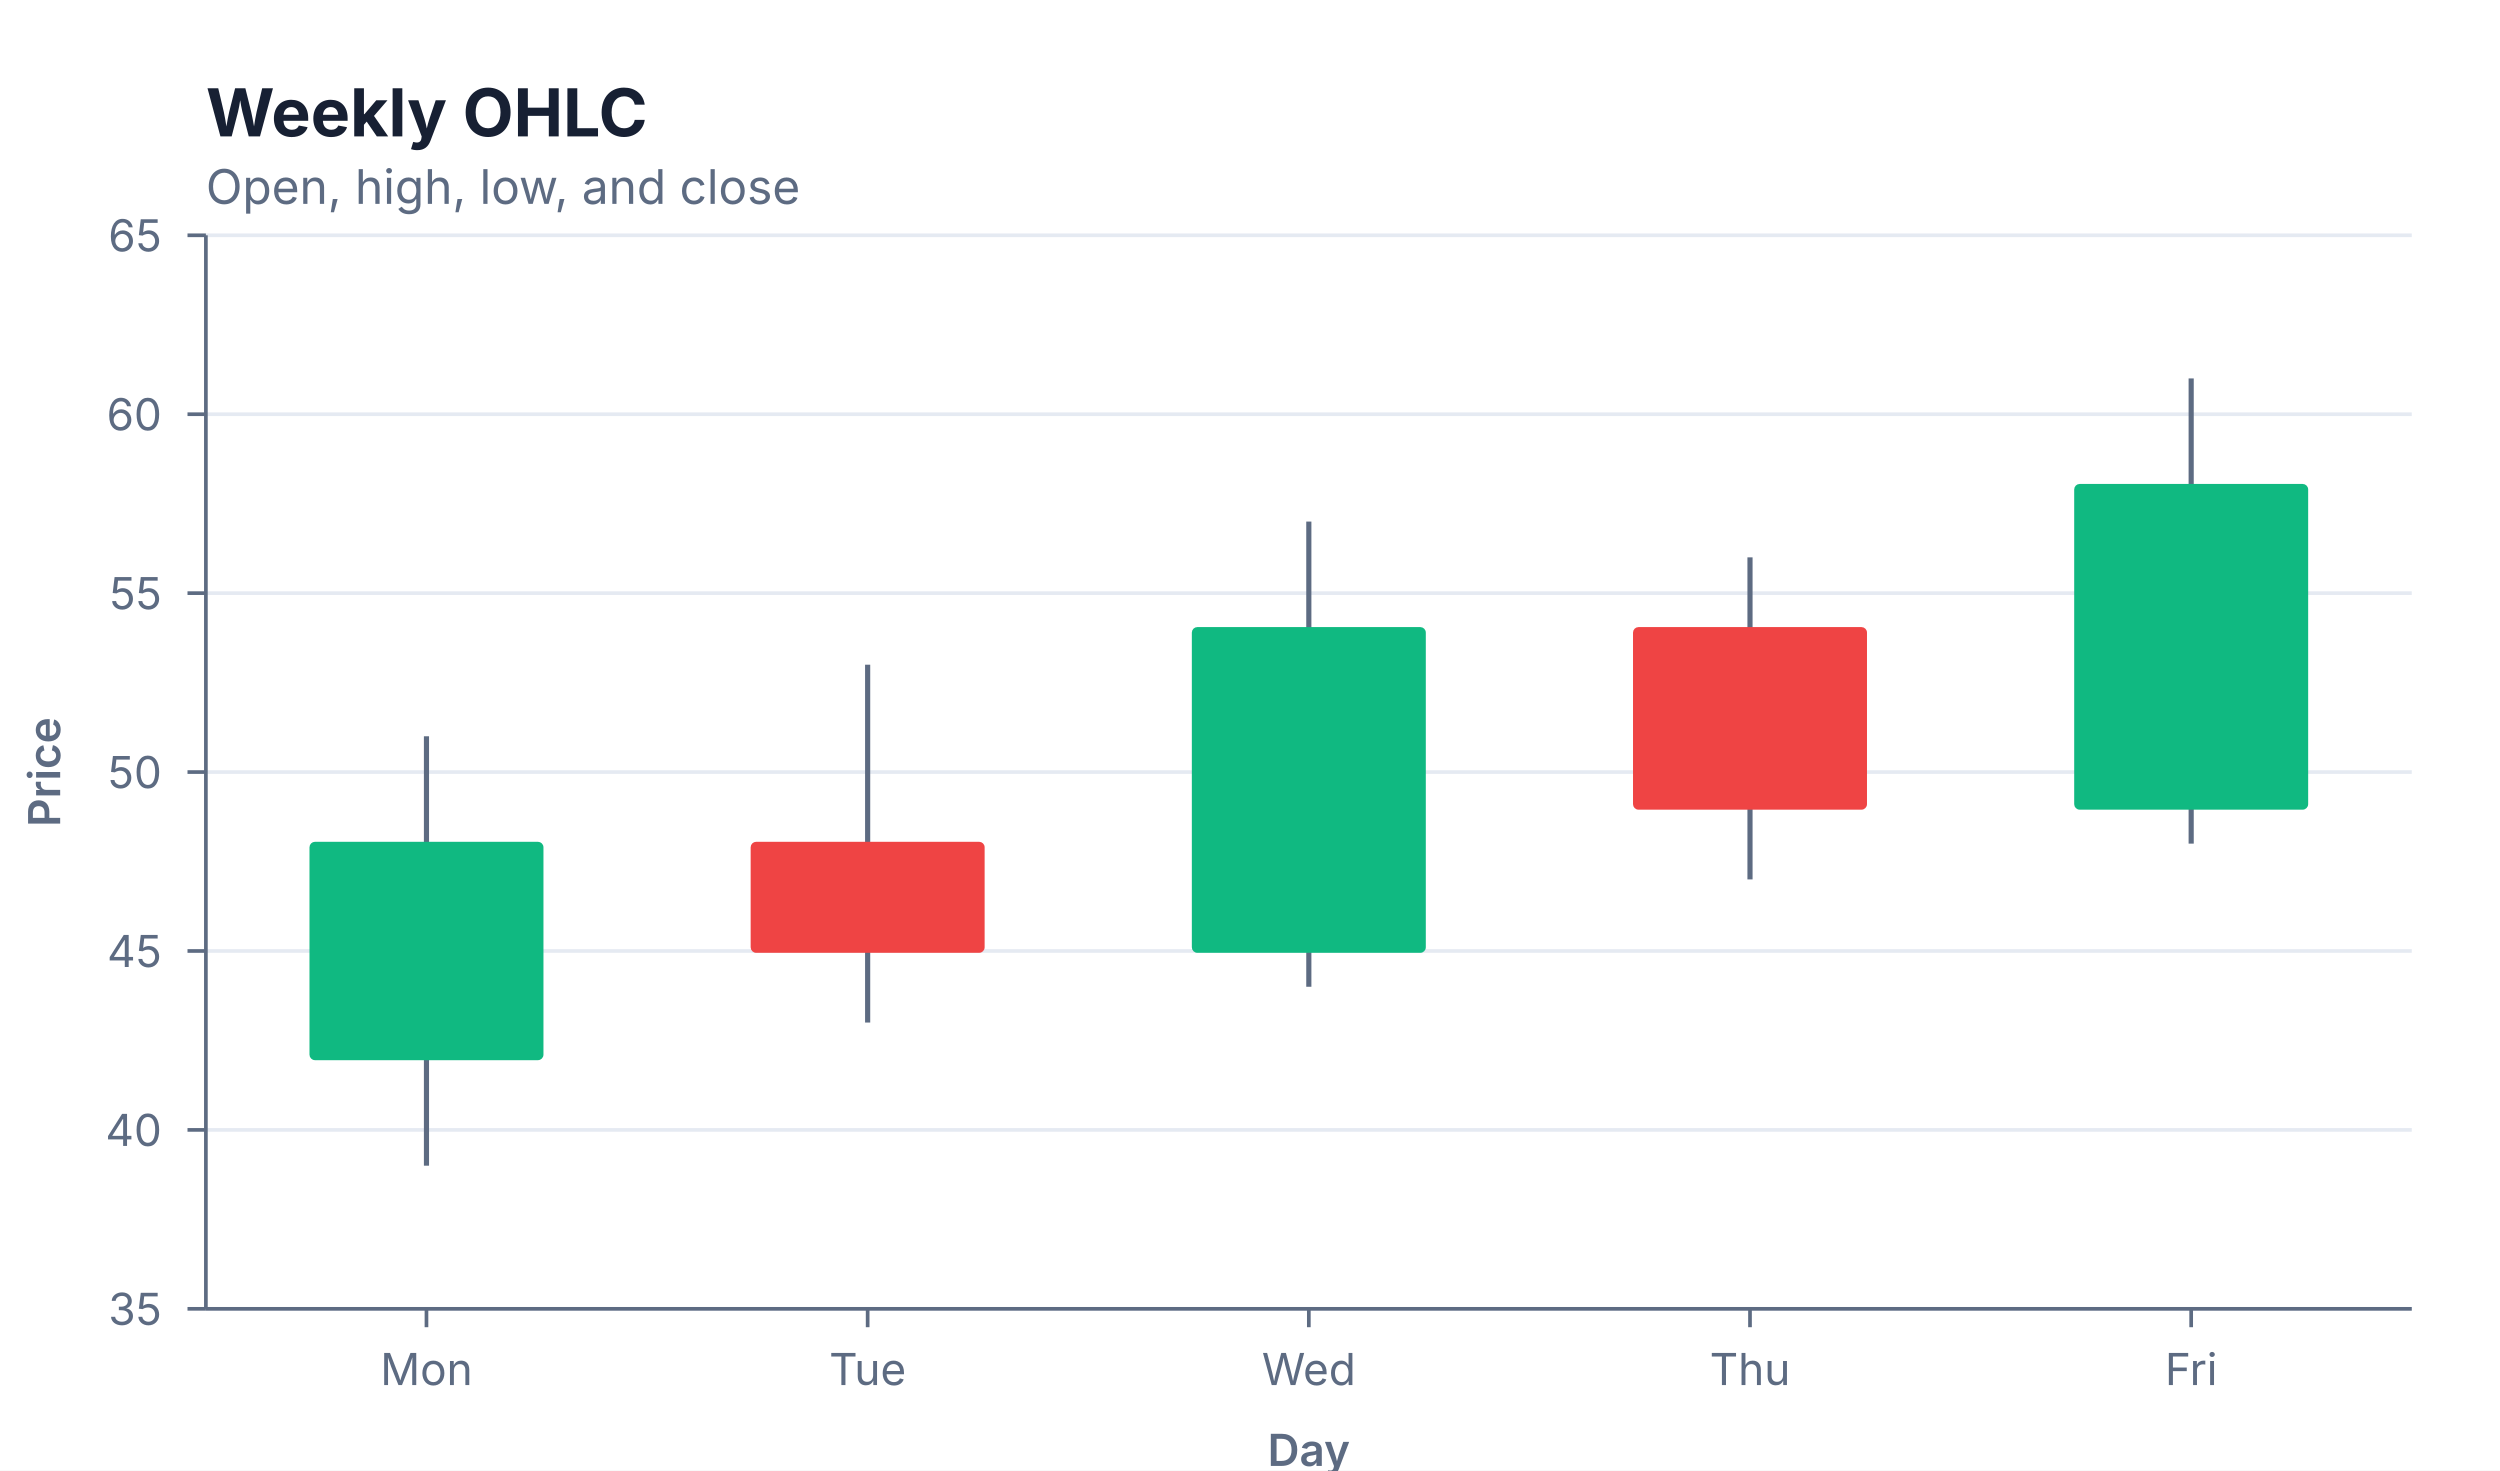
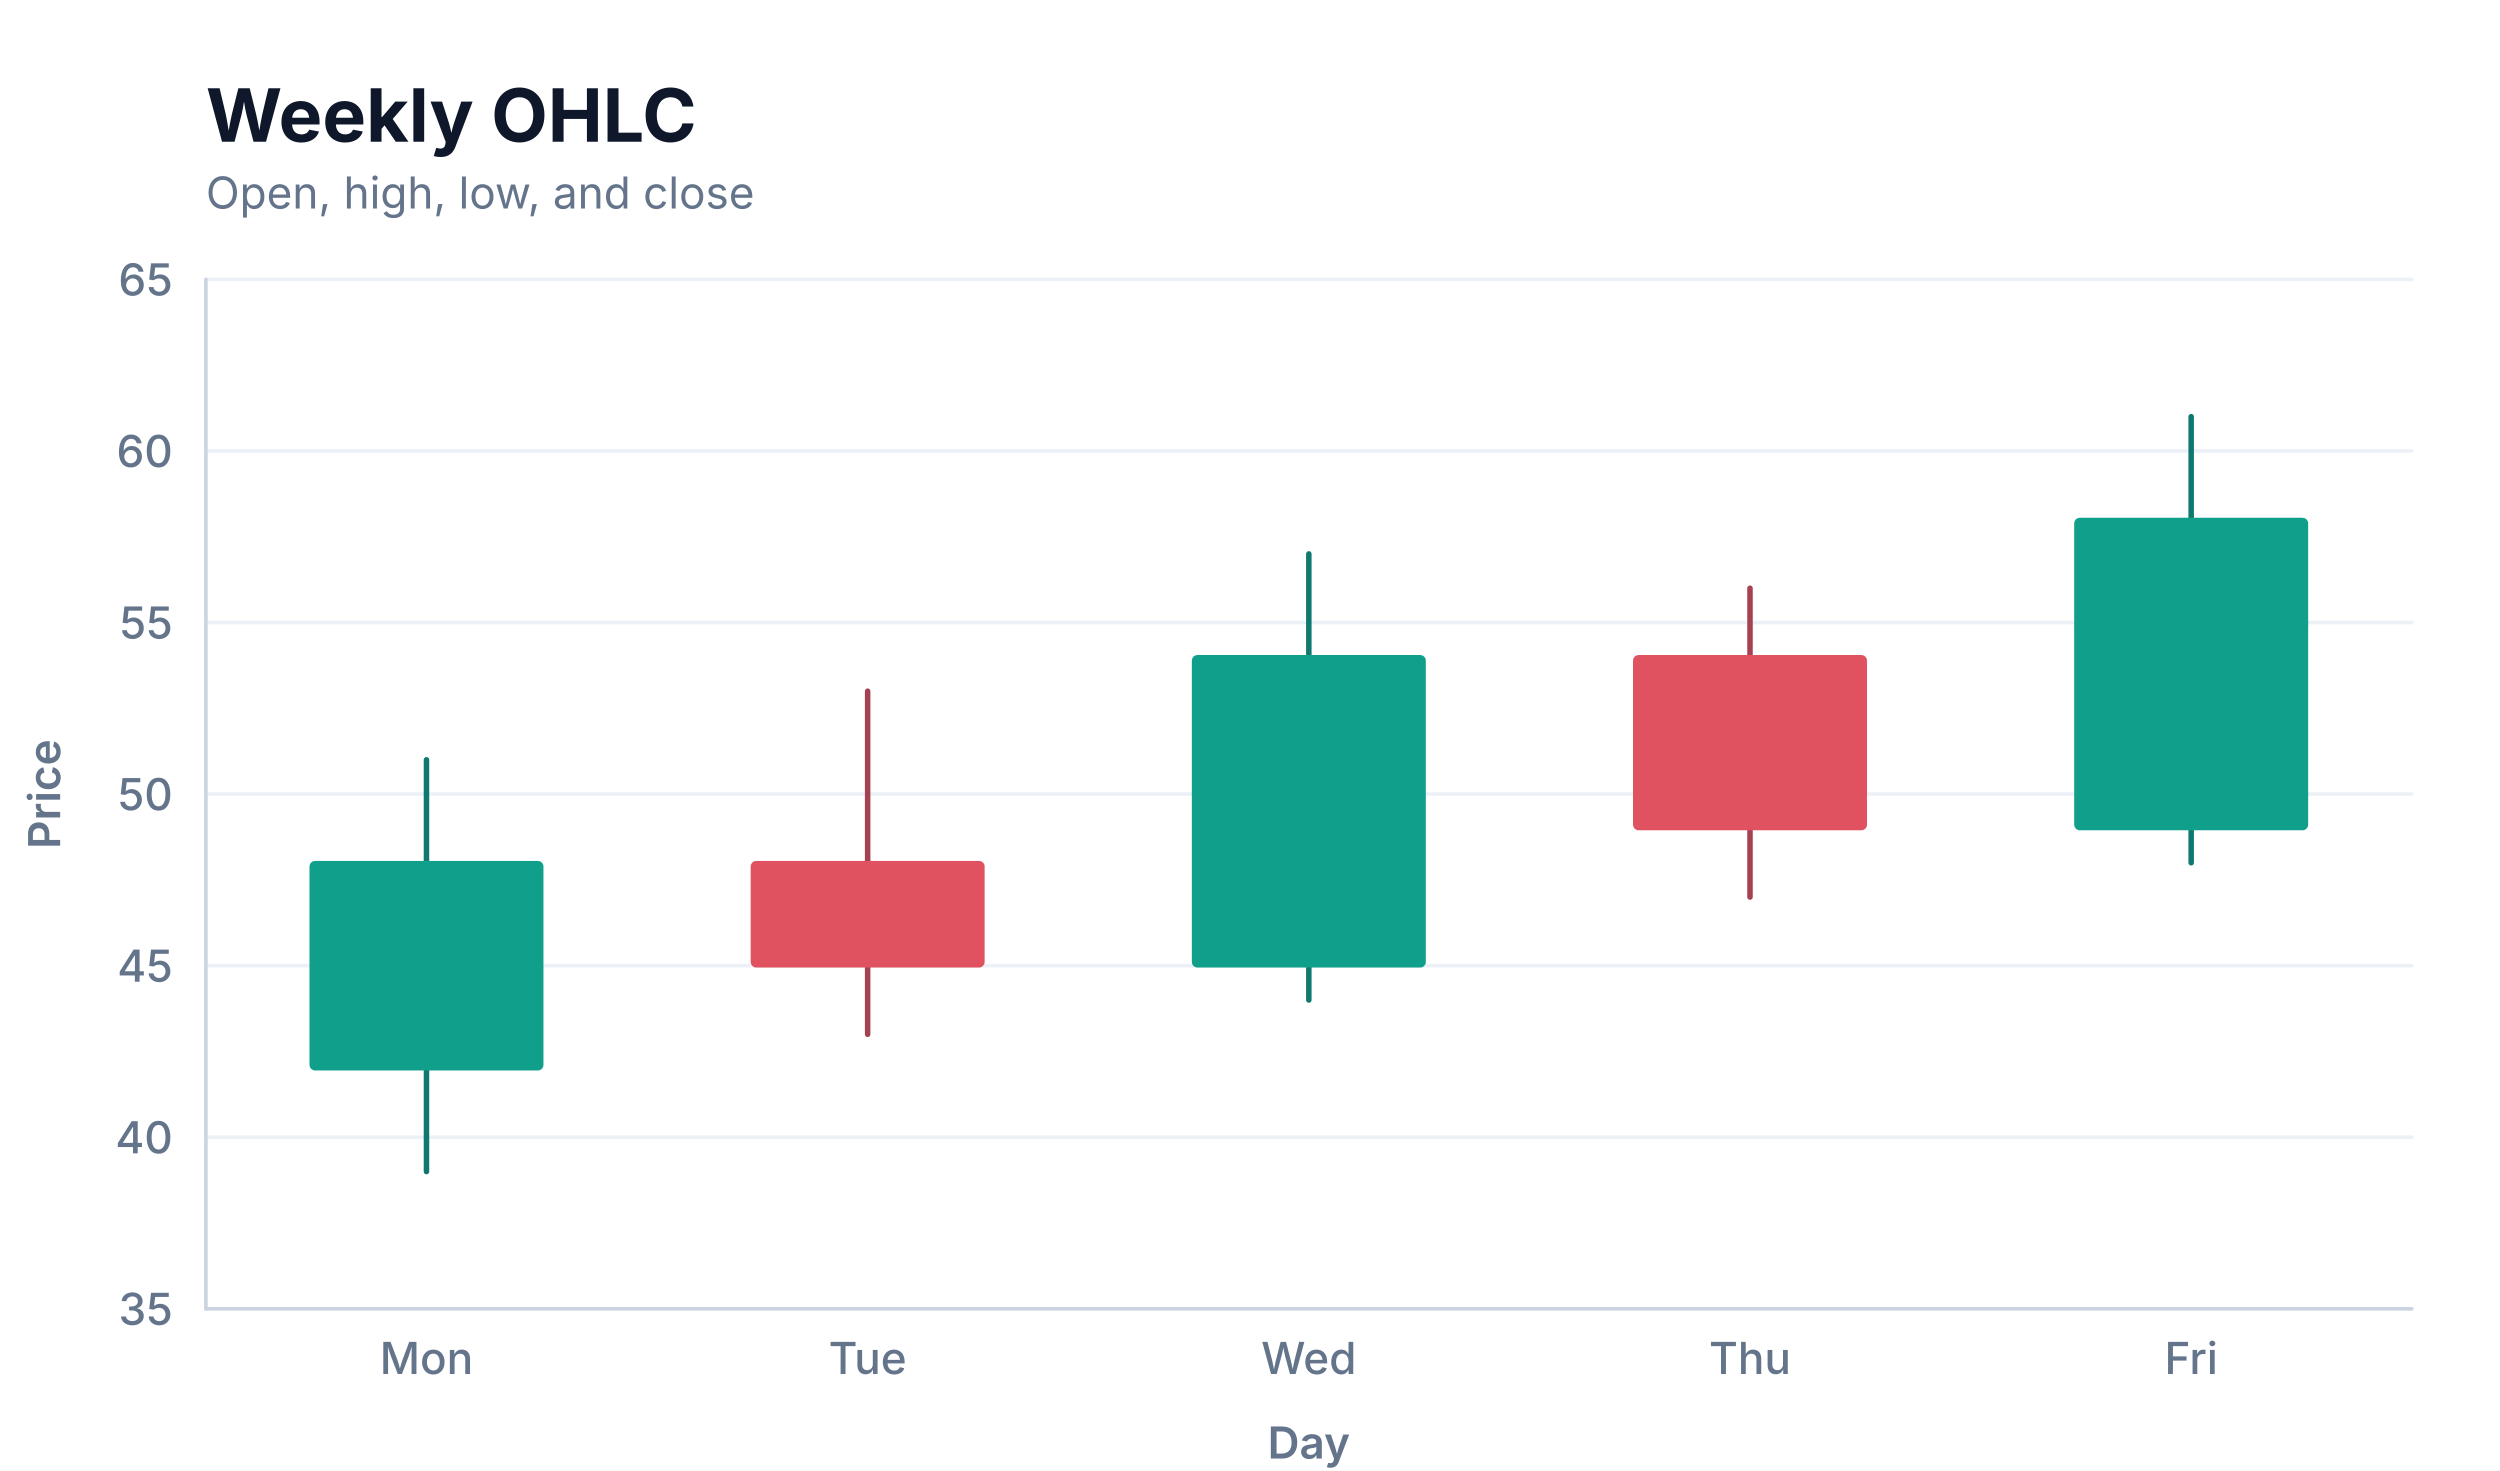
<svg xmlns="http://www.w3.org/2000/svg" width="680" height="400" viewBox="0 0 680 400" role="img" aria-labelledby="title description">
  <defs>
    <clipPath id="clip-1">
-       <rect x="56" y="64" width="600" height="292" />
+       <rect x="56" y="76" width="600" height="280" />
    </clipPath>
  </defs>
  <rect width="100%" height="100%" fill="#ffffff" />
  <g data-scene-node="scene:root">
-     <line data-scene-node="axis-y:grid:0" x1="56" y1="356" x2="656" y2="356" fill="none" stroke="#e5eaf2" stroke-width="1" />
-     <line data-scene-node="axis-y:grid:1" x1="56" y1="307.333" x2="656" y2="307.333" fill="none" stroke="#e5eaf2" stroke-width="1" />
-     <line data-scene-node="axis-y:grid:2" x1="56" y1="258.667" x2="656" y2="258.667" fill="none" stroke="#e5eaf2" stroke-width="1" />
-     <line data-scene-node="axis-y:grid:3" x1="56" y1="210" x2="656" y2="210" fill="none" stroke="#e5eaf2" stroke-width="1" />
-     <line data-scene-node="axis-y:grid:4" x1="56" y1="161.333" x2="656" y2="161.333" fill="none" stroke="#e5eaf2" stroke-width="1" />
-     <line data-scene-node="axis-y:grid:5" x1="56" y1="112.667" x2="656" y2="112.667" fill="none" stroke="#e5eaf2" stroke-width="1" />
-     <line data-scene-node="axis-y:grid:6" x1="56" y1="64" x2="656" y2="64" fill="none" stroke="#e5eaf2" stroke-width="1" />
+     <line data-scene-node="axis-y:grid:1" opacity="0.82" x1="56" y1="309.333" x2="656" y2="309.333" fill="none" stroke="#e8eef6" stroke-width="1" stroke-linecap="round" />
+     <line data-scene-node="axis-y:grid:2" opacity="0.82" x1="56" y1="262.667" x2="656" y2="262.667" fill="none" stroke="#e8eef6" stroke-width="1" stroke-linecap="round" />
+     <line data-scene-node="axis-y:grid:3" opacity="0.82" x1="56" y1="216" x2="656" y2="216" fill="none" stroke="#e8eef6" stroke-width="1" stroke-linecap="round" />
+     <line data-scene-node="axis-y:grid:4" opacity="0.82" x1="56" y1="169.333" x2="656" y2="169.333" fill="none" stroke="#e8eef6" stroke-width="1" stroke-linecap="round" />
+     <line data-scene-node="axis-y:grid:5" opacity="0.82" x1="56" y1="122.667" x2="656" y2="122.667" fill="none" stroke="#e8eef6" stroke-width="1" stroke-linecap="round" />
+     <line data-scene-node="axis-y:grid:6" opacity="0.82" x1="56" y1="76" x2="656" y2="76" fill="none" stroke="#e8eef6" stroke-width="1" stroke-linecap="round" />
    <g data-scene-node="layer-0:group" clip-path="url(#clip-1)">
-       <line data-scene-node="layer-0:wick:0" x1="116" y1="200.267" x2="116" y2="317.067" fill="none" stroke="#5d6b82" stroke-width="1.4" />
-       <line data-scene-node="layer-0:wick:1" x1="236" y1="180.8" x2="236" y2="278.133" fill="none" stroke="#5d6b82" stroke-width="1.4" />
-       <line data-scene-node="layer-0:wick:2" x1="356" y1="141.867" x2="356" y2="268.4" fill="none" stroke="#5d6b82" stroke-width="1.4" />
-       <line data-scene-node="layer-0:wick:3" x1="476" y1="151.6" x2="476" y2="239.2" fill="none" stroke="#5d6b82" stroke-width="1.4" />
-       <line data-scene-node="layer-0:wick:4" x1="596" y1="102.933" x2="596" y2="229.467" fill="none" stroke="#5d6b82" stroke-width="1.4" />
-       <rect data-scene-node="layer-0:body:0" x="84.68" y="229.467" width="62.64" height="58.4" rx="1" fill="#10b981" stroke="#10b981" stroke-width="1" />
-       <rect data-scene-node="layer-0:body:1" x="204.68" y="229.467" width="62.64" height="29.2" rx="1" fill="#ef4444" stroke="#ef4444" stroke-width="1" />
-       <rect data-scene-node="layer-0:body:2" x="324.68" y="171.067" width="62.64" height="87.6" rx="1" fill="#10b981" stroke="#10b981" stroke-width="1" />
-       <rect data-scene-node="layer-0:body:3" x="444.68" y="171.067" width="62.64" height="48.667" rx="1" fill="#ef4444" stroke="#ef4444" stroke-width="1" />
-       <rect data-scene-node="layer-0:body:4" x="564.68" y="132.133" width="62.64" height="87.6" rx="1" fill="#10b981" stroke="#10b981" stroke-width="1" />
+       <line data-scene-node="layer-0:wick:0" x1="116" y1="206.667" x2="116" y2="318.667" fill="none" stroke="#0f796f" stroke-width="1.5" stroke-linecap="round" />
+       <line data-scene-node="layer-0:wick:1" x1="236" y1="188" x2="236" y2="281.333" fill="none" stroke="#a54151" stroke-width="1.5" stroke-linecap="round" />
+       <line data-scene-node="layer-0:wick:2" x1="356" y1="150.667" x2="356" y2="272" fill="none" stroke="#0f796f" stroke-width="1.5" stroke-linecap="round" />
+       <line data-scene-node="layer-0:wick:3" x1="476" y1="160" x2="476" y2="244" fill="none" stroke="#a54151" stroke-width="1.5" stroke-linecap="round" />
+       <line data-scene-node="layer-0:wick:4" x1="596" y1="113.333" x2="596" y2="234.667" fill="none" stroke="#0f796f" stroke-width="1.5" stroke-linecap="round" />
+       <rect data-scene-node="layer-0:body:0" x="84.68" y="234.667" width="62.64" height="56" rx="1" fill="#0f9f8a" stroke="#0f9f8a" stroke-width="1" />
+       <rect data-scene-node="layer-0:body:1" x="204.68" y="234.667" width="62.64" height="28" rx="1" fill="#e05260" stroke="#e05260" stroke-width="1" />
+       <rect data-scene-node="layer-0:body:2" x="324.68" y="178.667" width="62.64" height="84" rx="1" fill="#0f9f8a" stroke="#0f9f8a" stroke-width="1" />
+       <rect data-scene-node="layer-0:body:3" x="444.68" y="178.667" width="62.64" height="46.667" rx="1" fill="#e05260" stroke="#e05260" stroke-width="1" />
+       <rect data-scene-node="layer-0:body:4" x="564.68" y="141.333" width="62.64" height="84" rx="1" fill="#0f9f8a" stroke="#0f9f8a" stroke-width="1" />
    </g>
-     <line data-scene-node="axis-x:line" x1="56" y1="356" x2="656" y2="356" fill="none" stroke="#5d6b82" stroke-width="1" />
-     <line data-scene-node="axis-x:tick:0" x1="116" y1="356" x2="116" y2="361" fill="none" stroke="#5d6b82" stroke-width="1" />
-     <line data-scene-node="axis-x:tick:1" x1="236" y1="356" x2="236" y2="361" fill="none" stroke="#5d6b82" stroke-width="1" />
-     <line data-scene-node="axis-x:tick:2" x1="356" y1="356" x2="356" y2="361" fill="none" stroke="#5d6b82" stroke-width="1" />
-     <line data-scene-node="axis-x:tick:3" x1="476" y1="356" x2="476" y2="361" fill="none" stroke="#5d6b82" stroke-width="1" />
-     <line data-scene-node="axis-x:tick:4" x1="596" y1="356" x2="596" y2="361" fill="none" stroke="#5d6b82" stroke-width="1" />
-     <line data-scene-node="axis-y:line" x1="56" y1="64" x2="56" y2="356" fill="none" stroke="#5d6b82" stroke-width="1" />
-     <line data-scene-node="axis-y:tick:0" x1="51" y1="356" x2="56" y2="356" fill="none" stroke="#5d6b82" stroke-width="1" />
-     <line data-scene-node="axis-y:tick:1" x1="51" y1="307.333" x2="56" y2="307.333" fill="none" stroke="#5d6b82" stroke-width="1" />
-     <line data-scene-node="axis-y:tick:2" x1="51" y1="258.667" x2="56" y2="258.667" fill="none" stroke="#5d6b82" stroke-width="1" />
-     <line data-scene-node="axis-y:tick:3" x1="51" y1="210" x2="56" y2="210" fill="none" stroke="#5d6b82" stroke-width="1" />
-     <line data-scene-node="axis-y:tick:4" x1="51" y1="161.333" x2="56" y2="161.333" fill="none" stroke="#5d6b82" stroke-width="1" />
-     <line data-scene-node="axis-y:tick:5" x1="51" y1="112.667" x2="56" y2="112.667" fill="none" stroke="#5d6b82" stroke-width="1" />
-     <line data-scene-node="axis-y:tick:6" x1="51" y1="64" x2="56" y2="64" fill="none" stroke="#5d6b82" stroke-width="1" />
-     <text data-scene-node="axis-x:label:0" x="116" y="368" fill="#5d6b82" font-family="Inter, ui-sans-serif, system-ui, -apple-system, BlinkMacSystemFont, &quot;Segoe UI&quot;, sans-serif" font-size="12" font-weight="400" text-anchor="middle" dominant-baseline="text-before-edge">Mon</text>
-     <text data-scene-node="axis-x:label:1" x="236" y="368" fill="#5d6b82" font-family="Inter, ui-sans-serif, system-ui, -apple-system, BlinkMacSystemFont, &quot;Segoe UI&quot;, sans-serif" font-size="12" font-weight="400" text-anchor="middle" dominant-baseline="text-before-edge">Tue</text>
-     <text data-scene-node="axis-x:label:2" x="356" y="368" fill="#5d6b82" font-family="Inter, ui-sans-serif, system-ui, -apple-system, BlinkMacSystemFont, &quot;Segoe UI&quot;, sans-serif" font-size="12" font-weight="400" text-anchor="middle" dominant-baseline="text-before-edge">Wed</text>
-     <text data-scene-node="axis-x:label:3" x="476" y="368" fill="#5d6b82" font-family="Inter, ui-sans-serif, system-ui, -apple-system, BlinkMacSystemFont, &quot;Segoe UI&quot;, sans-serif" font-size="12" font-weight="400" text-anchor="middle" dominant-baseline="text-before-edge">Thu</text>
-     <text data-scene-node="axis-x:label:4" x="596" y="368" fill="#5d6b82" font-family="Inter, ui-sans-serif, system-ui, -apple-system, BlinkMacSystemFont, &quot;Segoe UI&quot;, sans-serif" font-size="12" font-weight="400" text-anchor="middle" dominant-baseline="text-before-edge">Fri</text>
-     <text data-scene-node="axis-x:title" x="356" y="390" fill="#5d6b82" font-family="Inter, ui-sans-serif, system-ui, -apple-system, BlinkMacSystemFont, &quot;Segoe UI&quot;, sans-serif" font-size="12" font-weight="600" text-anchor="middle" dominant-baseline="text-before-edge">Day</text>
-     <text data-scene-node="axis-y:label:0" x="44" y="356" fill="#5d6b82" font-family="Inter, ui-sans-serif, system-ui, -apple-system, BlinkMacSystemFont, &quot;Segoe UI&quot;, sans-serif" font-size="12" font-weight="400" text-anchor="end" dominant-baseline="central">35</text>
-     <text data-scene-node="axis-y:label:1" x="44" y="307.333" fill="#5d6b82" font-family="Inter, ui-sans-serif, system-ui, -apple-system, BlinkMacSystemFont, &quot;Segoe UI&quot;, sans-serif" font-size="12" font-weight="400" text-anchor="end" dominant-baseline="central">40</text>
-     <text data-scene-node="axis-y:label:2" x="44" y="258.667" fill="#5d6b82" font-family="Inter, ui-sans-serif, system-ui, -apple-system, BlinkMacSystemFont, &quot;Segoe UI&quot;, sans-serif" font-size="12" font-weight="400" text-anchor="end" dominant-baseline="central">45</text>
-     <text data-scene-node="axis-y:label:3" x="44" y="210" fill="#5d6b82" font-family="Inter, ui-sans-serif, system-ui, -apple-system, BlinkMacSystemFont, &quot;Segoe UI&quot;, sans-serif" font-size="12" font-weight="400" text-anchor="end" dominant-baseline="central">50</text>
-     <text data-scene-node="axis-y:label:4" x="44" y="161.333" fill="#5d6b82" font-family="Inter, ui-sans-serif, system-ui, -apple-system, BlinkMacSystemFont, &quot;Segoe UI&quot;, sans-serif" font-size="12" font-weight="400" text-anchor="end" dominant-baseline="central">55</text>
-     <text data-scene-node="axis-y:label:5" x="44" y="112.667" fill="#5d6b82" font-family="Inter, ui-sans-serif, system-ui, -apple-system, BlinkMacSystemFont, &quot;Segoe UI&quot;, sans-serif" font-size="12" font-weight="400" text-anchor="end" dominant-baseline="central">60</text>
-     <text data-scene-node="axis-y:label:6" x="44" y="64" fill="#5d6b82" font-family="Inter, ui-sans-serif, system-ui, -apple-system, BlinkMacSystemFont, &quot;Segoe UI&quot;, sans-serif" font-size="12" font-weight="400" text-anchor="end" dominant-baseline="central">65</text>
-     <text data-scene-node="axis-y:title" x="12" y="210" fill="#5d6b82" font-family="Inter, ui-sans-serif, system-ui, -apple-system, BlinkMacSystemFont, &quot;Segoe UI&quot;, sans-serif" font-size="12" font-weight="600" text-anchor="middle" dominant-baseline="central" transform="rotate(-90 12 210)">Price</text>
-     <text data-scene-node="chart:title" x="56" y="24" fill="#172033" font-family="Inter, ui-sans-serif, system-ui, -apple-system, BlinkMacSystemFont, &quot;Segoe UI&quot;, sans-serif" font-size="18" font-weight="700" text-anchor="start" dominant-baseline="text-before-edge">Weekly OHLC</text>
-     <text data-scene-node="chart:subtitle" x="56" y="46" fill="#5d6b82" font-family="Inter, ui-sans-serif, system-ui, -apple-system, BlinkMacSystemFont, &quot;Segoe UI&quot;, sans-serif" font-size="13" font-weight="400" text-anchor="start" dominant-baseline="text-before-edge">Open, high, low, and close</text>
+     <line data-scene-node="axis-x:line" x1="56" y1="356" x2="656" y2="356" fill="none" stroke="#cbd5e1" stroke-width="1" stroke-linecap="round" />
+     <line data-scene-node="axis-y:line" x1="56" y1="76" x2="56" y2="356" fill="none" stroke="#cbd5e1" stroke-width="1" stroke-linecap="round" />
+     <text data-scene-node="axis-x:label:0" x="116" y="365" fill="#64748b" font-family="Inter, ui-sans-serif, system-ui, -apple-system, BlinkMacSystemFont, &quot;Segoe UI&quot;, sans-serif" font-size="12" font-weight="500" text-anchor="middle" dominant-baseline="text-before-edge">Mon</text>
+     <text data-scene-node="axis-x:label:1" x="236" y="365" fill="#64748b" font-family="Inter, ui-sans-serif, system-ui, -apple-system, BlinkMacSystemFont, &quot;Segoe UI&quot;, sans-serif" font-size="12" font-weight="500" text-anchor="middle" dominant-baseline="text-before-edge">Tue</text>
+     <text data-scene-node="axis-x:label:2" x="356" y="365" fill="#64748b" font-family="Inter, ui-sans-serif, system-ui, -apple-system, BlinkMacSystemFont, &quot;Segoe UI&quot;, sans-serif" font-size="12" font-weight="500" text-anchor="middle" dominant-baseline="text-before-edge">Wed</text>
+     <text data-scene-node="axis-x:label:3" x="476" y="365" fill="#64748b" font-family="Inter, ui-sans-serif, system-ui, -apple-system, BlinkMacSystemFont, &quot;Segoe UI&quot;, sans-serif" font-size="12" font-weight="500" text-anchor="middle" dominant-baseline="text-before-edge">Thu</text>
+     <text data-scene-node="axis-x:label:4" x="596" y="365" fill="#64748b" font-family="Inter, ui-sans-serif, system-ui, -apple-system, BlinkMacSystemFont, &quot;Segoe UI&quot;, sans-serif" font-size="12" font-weight="500" text-anchor="middle" dominant-baseline="text-before-edge">Fri</text>
+     <text data-scene-node="axis-x:title" x="356" y="388" fill="#64748b" font-family="Inter, ui-sans-serif, system-ui, -apple-system, BlinkMacSystemFont, &quot;Segoe UI&quot;, sans-serif" font-size="12" font-weight="600" text-anchor="middle" dominant-baseline="text-before-edge">Day</text>
+     <text data-scene-node="axis-y:label:0" x="47" y="356" fill="#64748b" font-family="Inter, ui-sans-serif, system-ui, -apple-system, BlinkMacSystemFont, &quot;Segoe UI&quot;, sans-serif" font-size="12" font-weight="500" text-anchor="end" dominant-baseline="central">35</text>
+     <text data-scene-node="axis-y:label:1" x="47" y="309.333" fill="#64748b" font-family="Inter, ui-sans-serif, system-ui, -apple-system, BlinkMacSystemFont, &quot;Segoe UI&quot;, sans-serif" font-size="12" font-weight="500" text-anchor="end" dominant-baseline="central">40</text>
+     <text data-scene-node="axis-y:label:2" x="47" y="262.667" fill="#64748b" font-family="Inter, ui-sans-serif, system-ui, -apple-system, BlinkMacSystemFont, &quot;Segoe UI&quot;, sans-serif" font-size="12" font-weight="500" text-anchor="end" dominant-baseline="central">45</text>
+     <text data-scene-node="axis-y:label:3" x="47" y="216" fill="#64748b" font-family="Inter, ui-sans-serif, system-ui, -apple-system, BlinkMacSystemFont, &quot;Segoe UI&quot;, sans-serif" font-size="12" font-weight="500" text-anchor="end" dominant-baseline="central">50</text>
+     <text data-scene-node="axis-y:label:4" x="47" y="169.333" fill="#64748b" font-family="Inter, ui-sans-serif, system-ui, -apple-system, BlinkMacSystemFont, &quot;Segoe UI&quot;, sans-serif" font-size="12" font-weight="500" text-anchor="end" dominant-baseline="central">55</text>
+     <text data-scene-node="axis-y:label:5" x="47" y="122.667" fill="#64748b" font-family="Inter, ui-sans-serif, system-ui, -apple-system, BlinkMacSystemFont, &quot;Segoe UI&quot;, sans-serif" font-size="12" font-weight="500" text-anchor="end" dominant-baseline="central">60</text>
+     <text data-scene-node="axis-y:label:6" x="47" y="76" fill="#64748b" font-family="Inter, ui-sans-serif, system-ui, -apple-system, BlinkMacSystemFont, &quot;Segoe UI&quot;, sans-serif" font-size="12" font-weight="500" text-anchor="end" dominant-baseline="central">65</text>
+     <text data-scene-node="axis-y:title" x="12" y="216" fill="#64748b" font-family="Inter, ui-sans-serif, system-ui, -apple-system, BlinkMacSystemFont, &quot;Segoe UI&quot;, sans-serif" font-size="12" font-weight="600" text-anchor="middle" dominant-baseline="central" transform="rotate(-90 12 216)">Price</text>
+     <text data-scene-node="chart:title" x="56" y="24" fill="#0f172a" font-family="Inter, ui-sans-serif, system-ui, -apple-system, BlinkMacSystemFont, &quot;Segoe UI&quot;, sans-serif" font-size="20" font-weight="700" text-anchor="start" dominant-baseline="text-before-edge">Weekly OHLC</text>
+     <text data-scene-node="chart:subtitle" x="56" y="48" fill="#64748b" font-family="Inter, ui-sans-serif, system-ui, -apple-system, BlinkMacSystemFont, &quot;Segoe UI&quot;, sans-serif" font-size="12" font-weight="400" text-anchor="start" dominant-baseline="text-before-edge">Open, high, low, and close</text>
  </g>
</svg>
